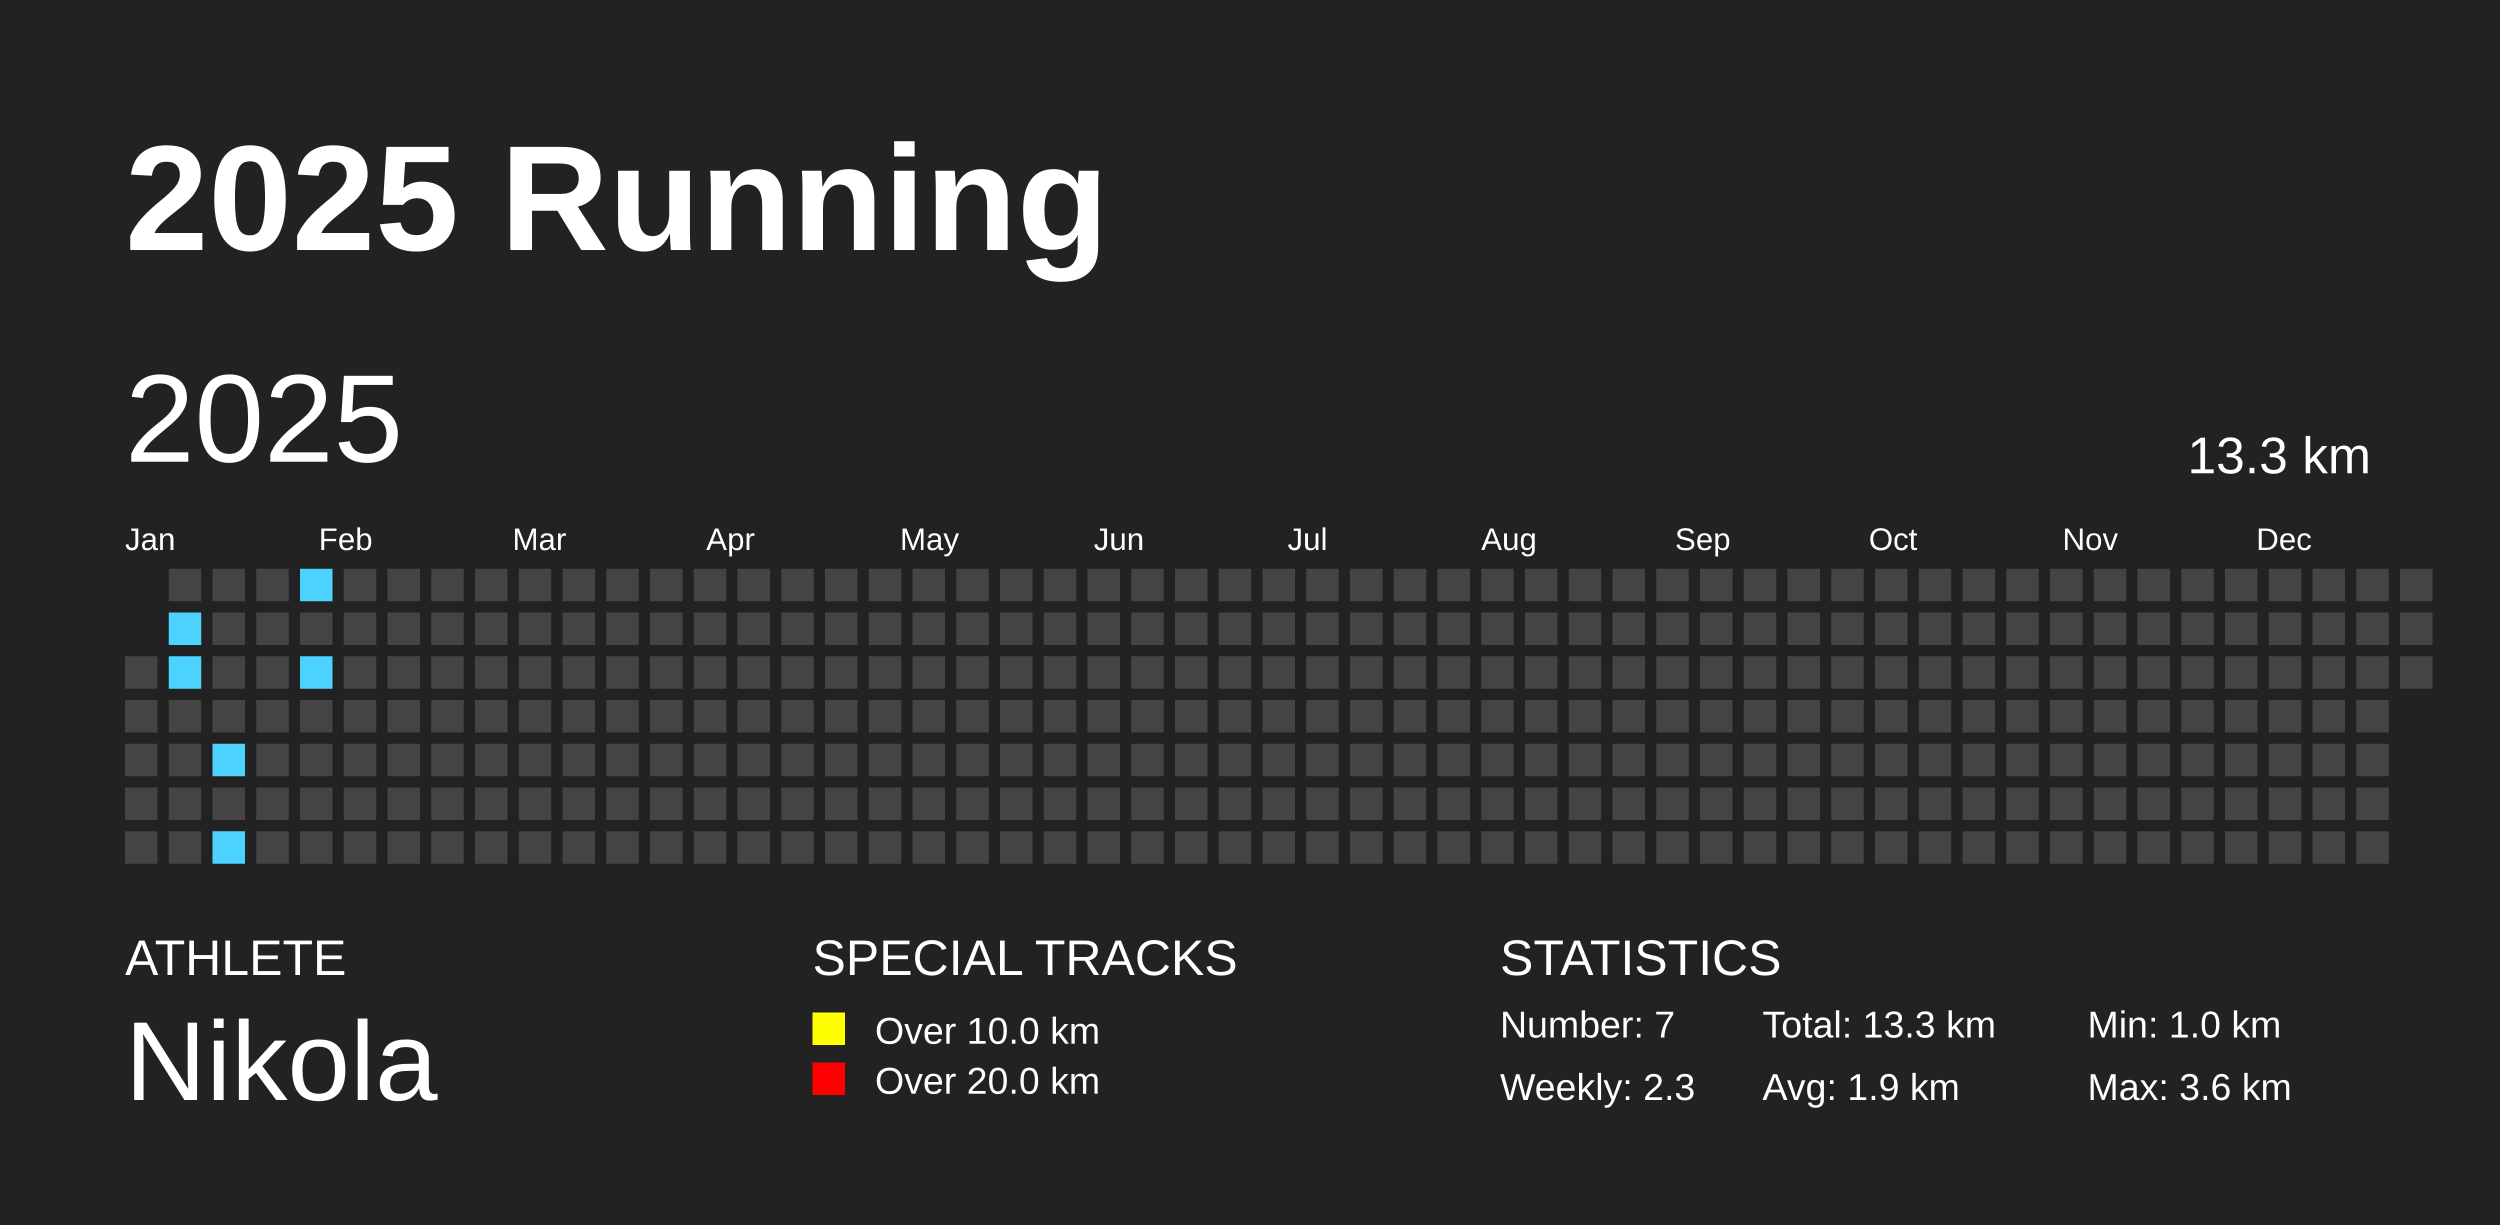
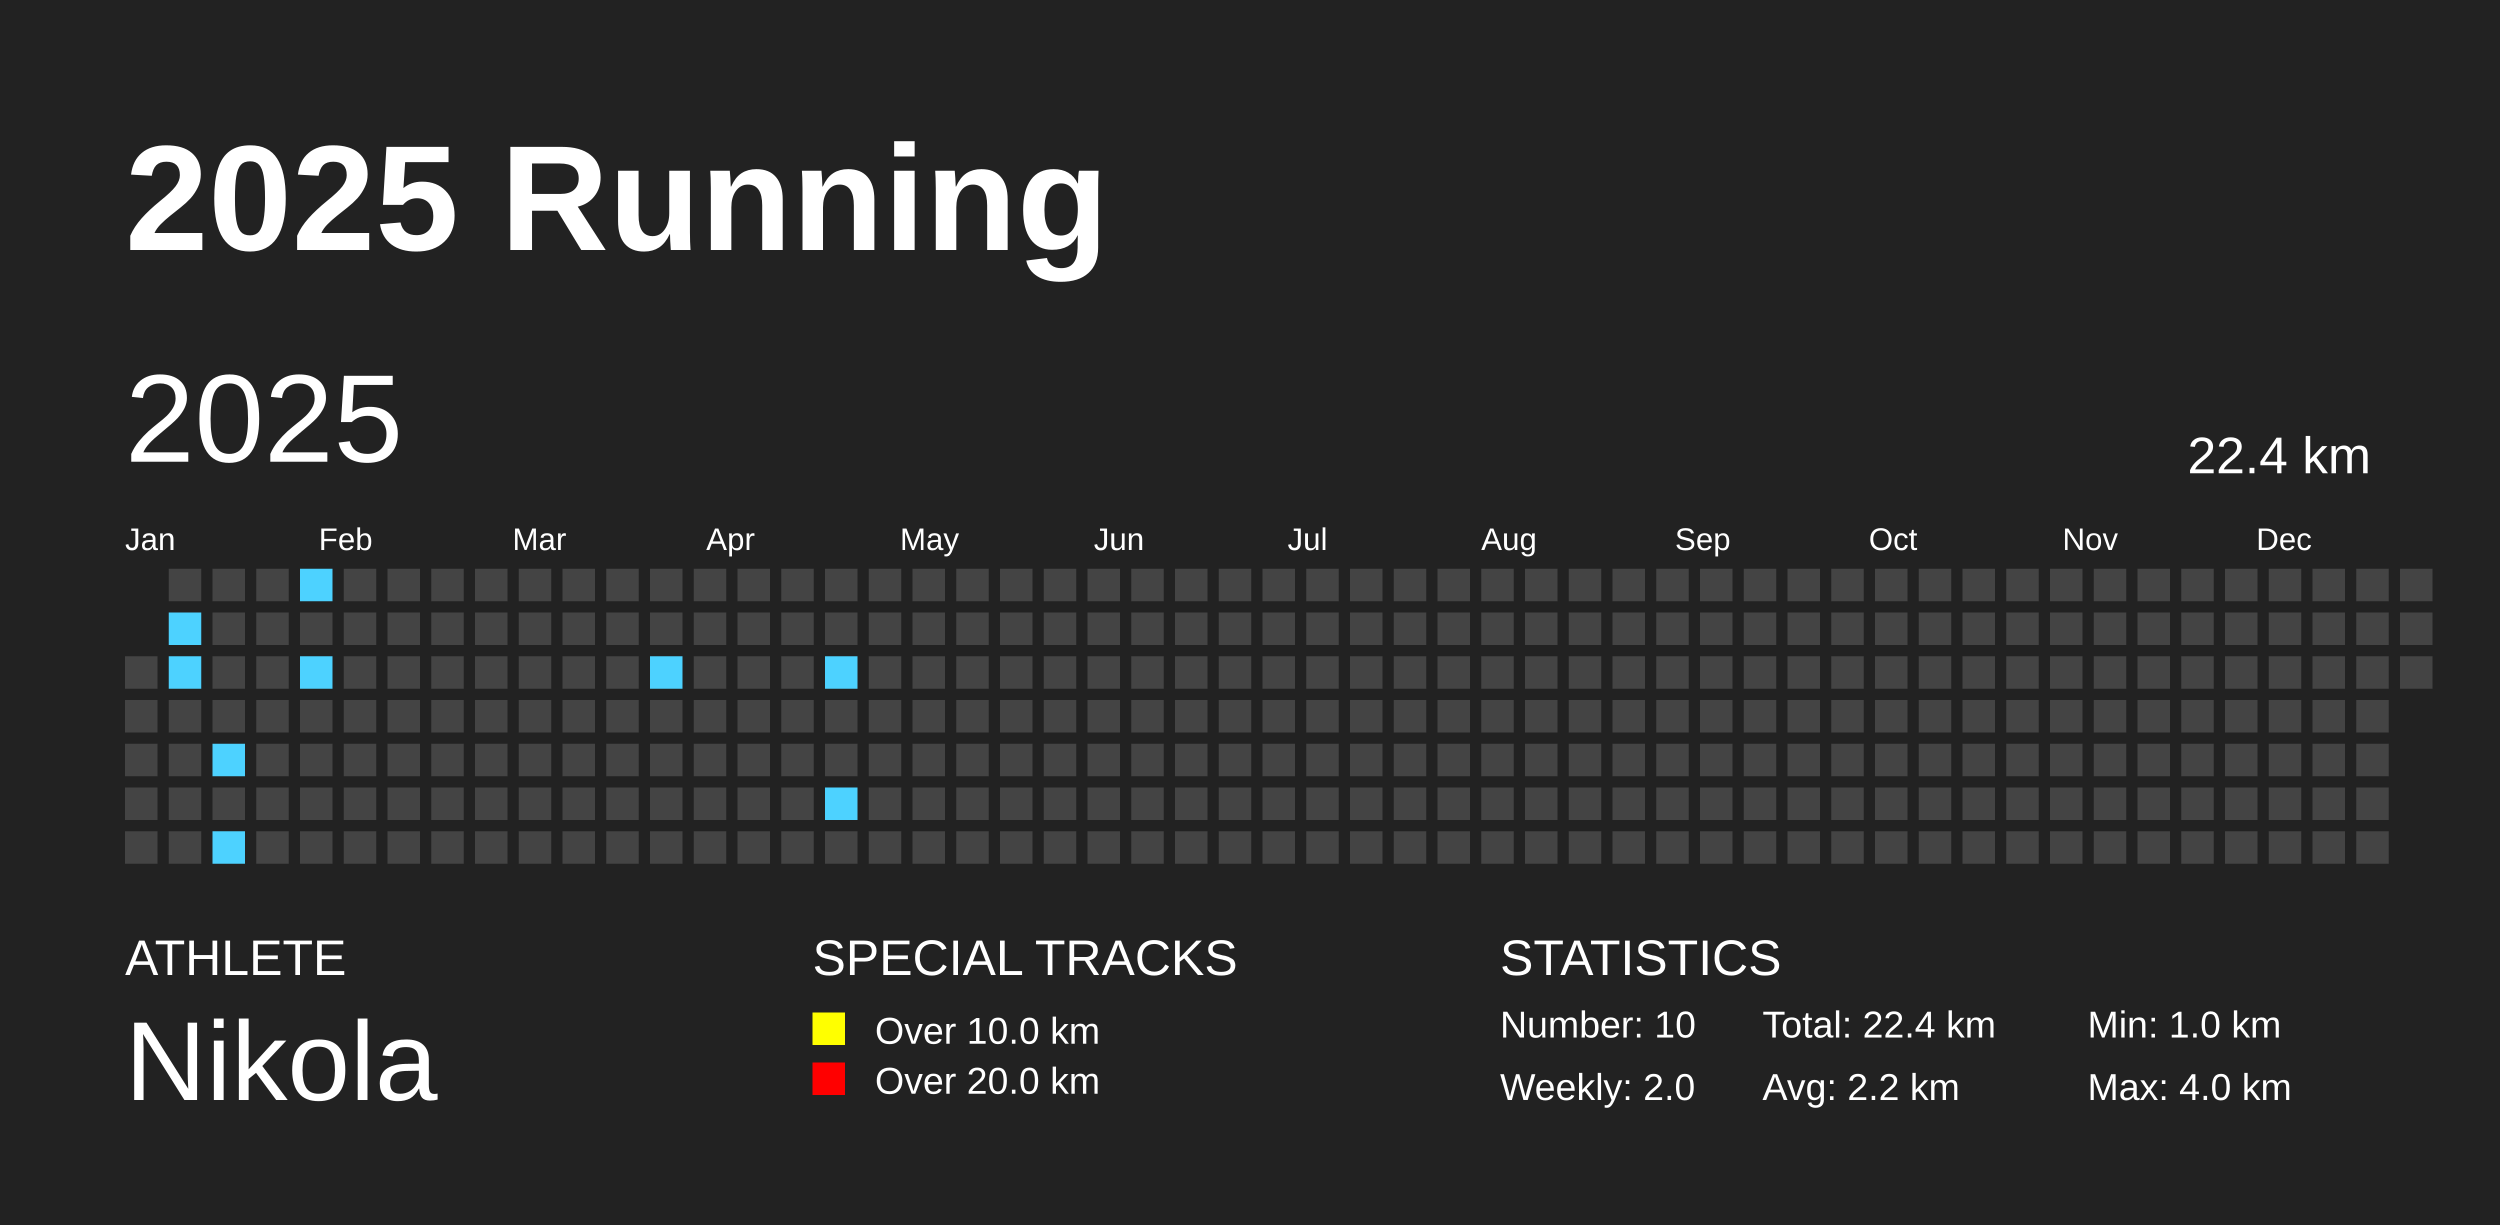
<svg xmlns="http://www.w3.org/2000/svg" baseProfile="full" height="98mm" version="1.1" viewBox="0,0,200,98" width="200mm">
  <defs />
  <rect fill="#222222" height="98" width="200" x="0" y="0" />
  <text fill="#FFFFFF" style="font-size:12px; font-family:Arial; font-weight:bold;" x="10" y="20">2025 Running</text>
  <text fill="#FFFFFF" style="font-size:4px; font-family:Arial" x="10" y="78">ATHLETE</text>
  <text fill="#FFFFFF" style="font-size:9px; font-family:Arial" x="10" y="88">Nikola</text>
  <text fill="#FFFFFF" style="font-size:4px; font-family:Arial" x="65" y="78">SPECIAL TRACKS</text>
  <rect fill="yellow" height="2.6" width="2.6" x="65" y="81" />
  <text fill="#FFFFFF" style="font-size:3px; font-family:Arial" x="70" y="83.5">Over 10.0 km</text>
  <rect fill="red" height="2.6" width="2.6" x="65" y="85" />
  <text fill="#FFFFFF" style="font-size:3px; font-family:Arial" x="70" y="87.5">Over 20.0 km</text>
  <text fill="#FFFFFF" style="font-size:4px; font-family:Arial" x="120" y="78">STATISTICS</text>
-   <text fill="#FFFFFF" style="font-size:3px; font-family:Arial" x="120" y="83">Number: 7</text>
-   <text fill="#FFFFFF" style="font-size:3px; font-family:Arial" x="120" y="88">Weekly: 2.3</text>
-   <text fill="#FFFFFF" style="font-size:3px; font-family:Arial" x="141" y="83">Total: 13.3 km</text>
-   <text fill="#FFFFFF" style="font-size:3px; font-family:Arial" x="141" y="88">Avg: 1.9 km</text>
+   <text fill="#FFFFFF" style="font-size:3px; font-family:Arial" x="120" y="83">Number: 10</text>
+   <text fill="#FFFFFF" style="font-size:3px; font-family:Arial" x="120" y="88">Weekly: 2.0</text>
+   <text fill="#FFFFFF" style="font-size:3px; font-family:Arial" x="141" y="83">Total: 22.4 km</text>
+   <text fill="#FFFFFF" style="font-size:3px; font-family:Arial" x="141" y="88">Avg: 2.2 km</text>
  <text fill="#FFFFFF" style="font-size:3px; font-family:Arial" x="167" y="83">Min: 1.0 km</text>
-   <text fill="#FFFFFF" style="font-size:3px; font-family:Arial" x="167" y="88">Max: 3.6 km</text>
+   <text fill="#FFFFFF" style="font-size:3px; font-family:Arial" x="167" y="88">Max: 4.0 km</text>
  <text dominant-baseline="hanging" fill="#FFFFFF" style="font-size:10.0px; font-family:Arial;" x="10" y="30">2025</text>
-   <text dominant-baseline="hanging" fill="#FFFFFF" style="font-size:4.125px; font-family:Arial;" x="175" y="35">13.3 km</text>
+   <text dominant-baseline="hanging" fill="#FFFFFF" style="font-size:4.125px; font-family:Arial;" x="175" y="35">22.4 km</text>
  <text fill="#FFFFFF" style="font-size:2.5px; font-family:Arial" x="10.0" y="44">Jan</text>
  <text fill="#FFFFFF" style="font-size:2.5px; font-family:Arial" x="25.5" y="44">Feb</text>
  <text fill="#FFFFFF" style="font-size:2.5px; font-family:Arial" x="41.0" y="44">Mar</text>
  <text fill="#FFFFFF" style="font-size:2.5px; font-family:Arial" x="56.5" y="44">Apr</text>
  <text fill="#FFFFFF" style="font-size:2.5px; font-family:Arial" x="72.0" y="44">May</text>
  <text fill="#FFFFFF" style="font-size:2.5px; font-family:Arial" x="87.5" y="44">Jun</text>
  <text fill="#FFFFFF" style="font-size:2.5px; font-family:Arial" x="103.0" y="44">Jul</text>
  <text fill="#FFFFFF" style="font-size:2.5px; font-family:Arial" x="118.5" y="44">Aug</text>
  <text fill="#FFFFFF" style="font-size:2.5px; font-family:Arial" x="134.0" y="44">Sep</text>
  <text fill="#FFFFFF" style="font-size:2.5px; font-family:Arial" x="149.5" y="44">Oct</text>
  <text fill="#FFFFFF" style="font-size:2.5px; font-family:Arial" x="165.0" y="44">Nov</text>
  <text fill="#FFFFFF" style="font-size:2.5px; font-family:Arial" x="180.5" y="44">Dec</text>
  <rect fill="#444444" height="2.6" width="2.6" x="10.0" y="52.5" />
  <rect fill="#444444" height="2.6" width="2.6" x="10.0" y="56.0" />
  <rect fill="#444444" height="2.6" width="2.6" x="10.0" y="59.5" />
  <rect fill="#444444" height="2.6" width="2.6" x="10.0" y="63.0" />
  <rect fill="#444444" height="2.6" width="2.6" x="10.0" y="66.5" />
  <rect fill="#444444" height="2.6" width="2.6" x="13.5" y="45.5" />
  <rect fill="#4DD2FF" height="2.6" width="2.6" x="13.5" y="49.0" />
  <rect fill="#4DD2FF" height="2.6" width="2.6" x="13.5" y="52.5" />
  <rect fill="#444444" height="2.6" width="2.6" x="13.5" y="56.0" />
  <rect fill="#444444" height="2.6" width="2.6" x="13.5" y="59.5" />
  <rect fill="#444444" height="2.6" width="2.6" x="13.5" y="63.0" />
  <rect fill="#444444" height="2.6" width="2.6" x="13.5" y="66.5" />
  <rect fill="#444444" height="2.6" width="2.6" x="17.0" y="45.5" />
  <rect fill="#444444" height="2.6" width="2.6" x="17.0" y="49.0" />
  <rect fill="#444444" height="2.6" width="2.6" x="17.0" y="52.5" />
  <rect fill="#444444" height="2.6" width="2.6" x="17.0" y="56.0" />
  <rect fill="#4DD2FF" height="2.6" width="2.6" x="17.0" y="59.5" />
  <rect fill="#444444" height="2.6" width="2.6" x="17.0" y="63.0" />
  <rect fill="#4DD2FF" height="2.6" width="2.6" x="17.0" y="66.5" />
  <rect fill="#444444" height="2.6" width="2.6" x="20.5" y="45.5" />
  <rect fill="#444444" height="2.6" width="2.6" x="20.5" y="49.0" />
  <rect fill="#444444" height="2.6" width="2.6" x="20.5" y="52.5" />
  <rect fill="#444444" height="2.6" width="2.6" x="20.5" y="56.0" />
  <rect fill="#444444" height="2.6" width="2.6" x="20.5" y="59.5" />
  <rect fill="#444444" height="2.6" width="2.6" x="20.5" y="63.0" />
  <rect fill="#444444" height="2.6" width="2.6" x="20.5" y="66.5" />
  <rect fill="#4DD2FF" height="2.6" width="2.6" x="24.0" y="45.5" />
  <rect fill="#444444" height="2.6" width="2.6" x="24.0" y="49.0" />
  <rect fill="#4DD2FF" height="2.6" width="2.6" x="24.0" y="52.5" />
  <rect fill="#444444" height="2.6" width="2.6" x="24.0" y="56.0" />
  <rect fill="#444444" height="2.6" width="2.6" x="24.0" y="59.5" />
  <rect fill="#444444" height="2.6" width="2.6" x="24.0" y="63.0" />
  <rect fill="#444444" height="2.6" width="2.6" x="24.0" y="66.5" />
  <rect fill="#444444" height="2.6" width="2.6" x="27.5" y="45.5" />
  <rect fill="#444444" height="2.6" width="2.6" x="27.5" y="49.0" />
  <rect fill="#444444" height="2.6" width="2.6" x="27.5" y="52.5" />
  <rect fill="#444444" height="2.6" width="2.6" x="27.5" y="56.0" />
  <rect fill="#444444" height="2.6" width="2.6" x="27.5" y="59.5" />
  <rect fill="#444444" height="2.6" width="2.6" x="27.5" y="63.0" />
  <rect fill="#444444" height="2.6" width="2.6" x="27.5" y="66.5" />
  <rect fill="#444444" height="2.6" width="2.6" x="31.0" y="45.5" />
  <rect fill="#444444" height="2.6" width="2.6" x="31.0" y="49.0" />
  <rect fill="#444444" height="2.6" width="2.6" x="31.0" y="52.5" />
  <rect fill="#444444" height="2.6" width="2.6" x="31.0" y="56.0" />
  <rect fill="#444444" height="2.6" width="2.6" x="31.0" y="59.5" />
  <rect fill="#444444" height="2.6" width="2.6" x="31.0" y="63.0" />
  <rect fill="#444444" height="2.6" width="2.6" x="31.0" y="66.5" />
  <rect fill="#444444" height="2.6" width="2.6" x="34.5" y="45.5" />
  <rect fill="#444444" height="2.6" width="2.6" x="34.5" y="49.0" />
  <rect fill="#444444" height="2.6" width="2.6" x="34.5" y="52.5" />
  <rect fill="#444444" height="2.6" width="2.6" x="34.5" y="56.0" />
  <rect fill="#444444" height="2.6" width="2.6" x="34.5" y="59.5" />
  <rect fill="#444444" height="2.6" width="2.6" x="34.5" y="63.0" />
  <rect fill="#444444" height="2.6" width="2.6" x="34.5" y="66.5" />
  <rect fill="#444444" height="2.6" width="2.6" x="38.0" y="45.5" />
  <rect fill="#444444" height="2.6" width="2.6" x="38.0" y="49.0" />
  <rect fill="#444444" height="2.6" width="2.6" x="38.0" y="52.5" />
  <rect fill="#444444" height="2.6" width="2.6" x="38.0" y="56.0" />
  <rect fill="#444444" height="2.6" width="2.6" x="38.0" y="59.5" />
  <rect fill="#444444" height="2.6" width="2.6" x="38.0" y="63.0" />
  <rect fill="#444444" height="2.6" width="2.6" x="38.0" y="66.5" />
  <rect fill="#444444" height="2.6" width="2.6" x="41.5" y="45.5" />
  <rect fill="#444444" height="2.6" width="2.6" x="41.5" y="49.0" />
  <rect fill="#444444" height="2.6" width="2.6" x="41.5" y="52.5" />
  <rect fill="#444444" height="2.6" width="2.6" x="41.5" y="56.0" />
  <rect fill="#444444" height="2.6" width="2.6" x="41.5" y="59.5" />
  <rect fill="#444444" height="2.6" width="2.6" x="41.5" y="63.0" />
  <rect fill="#444444" height="2.6" width="2.6" x="41.5" y="66.5" />
  <rect fill="#444444" height="2.6" width="2.6" x="45.0" y="45.5" />
  <rect fill="#444444" height="2.6" width="2.6" x="45.0" y="49.0" />
  <rect fill="#444444" height="2.6" width="2.6" x="45.0" y="52.5" />
  <rect fill="#444444" height="2.6" width="2.6" x="45.0" y="56.0" />
  <rect fill="#444444" height="2.6" width="2.6" x="45.0" y="59.5" />
  <rect fill="#444444" height="2.6" width="2.6" x="45.0" y="63.0" />
  <rect fill="#444444" height="2.6" width="2.6" x="45.0" y="66.5" />
  <rect fill="#444444" height="2.6" width="2.6" x="48.5" y="45.5" />
  <rect fill="#444444" height="2.6" width="2.6" x="48.5" y="49.0" />
  <rect fill="#444444" height="2.6" width="2.6" x="48.5" y="52.5" />
  <rect fill="#444444" height="2.6" width="2.6" x="48.5" y="56.0" />
  <rect fill="#444444" height="2.6" width="2.6" x="48.5" y="59.5" />
  <rect fill="#444444" height="2.6" width="2.6" x="48.5" y="63.0" />
  <rect fill="#444444" height="2.6" width="2.6" x="48.5" y="66.5" />
  <rect fill="#444444" height="2.6" width="2.6" x="52.0" y="45.5" />
  <rect fill="#444444" height="2.6" width="2.6" x="52.0" y="49.0" />
-   <rect fill="#444444" height="2.6" width="2.6" x="52.0" y="52.5" />
+   <rect fill="#4DD2FF" height="2.6" width="2.6" x="52.0" y="52.5" />
  <rect fill="#444444" height="2.6" width="2.6" x="52.0" y="56.0" />
  <rect fill="#444444" height="2.6" width="2.6" x="52.0" y="59.5" />
  <rect fill="#444444" height="2.6" width="2.6" x="52.0" y="63.0" />
  <rect fill="#444444" height="2.6" width="2.6" x="52.0" y="66.5" />
  <rect fill="#444444" height="2.6" width="2.6" x="55.5" y="45.5" />
  <rect fill="#444444" height="2.6" width="2.6" x="55.5" y="49.0" />
  <rect fill="#444444" height="2.6" width="2.6" x="55.5" y="52.5" />
  <rect fill="#444444" height="2.6" width="2.6" x="55.5" y="56.0" />
  <rect fill="#444444" height="2.6" width="2.6" x="55.5" y="59.5" />
  <rect fill="#444444" height="2.6" width="2.6" x="55.5" y="63.0" />
  <rect fill="#444444" height="2.6" width="2.6" x="55.5" y="66.5" />
  <rect fill="#444444" height="2.6" width="2.6" x="59.0" y="45.5" />
  <rect fill="#444444" height="2.6" width="2.6" x="59.0" y="49.0" />
  <rect fill="#444444" height="2.6" width="2.6" x="59.0" y="52.5" />
  <rect fill="#444444" height="2.6" width="2.6" x="59.0" y="56.0" />
  <rect fill="#444444" height="2.6" width="2.6" x="59.0" y="59.5" />
  <rect fill="#444444" height="2.6" width="2.6" x="59.0" y="63.0" />
  <rect fill="#444444" height="2.6" width="2.6" x="59.0" y="66.5" />
  <rect fill="#444444" height="2.6" width="2.6" x="62.5" y="45.5" />
  <rect fill="#444444" height="2.6" width="2.6" x="62.5" y="49.0" />
  <rect fill="#444444" height="2.6" width="2.6" x="62.5" y="52.5" />
  <rect fill="#444444" height="2.6" width="2.6" x="62.5" y="56.0" />
  <rect fill="#444444" height="2.6" width="2.6" x="62.5" y="59.5" />
  <rect fill="#444444" height="2.6" width="2.6" x="62.5" y="63.0" />
  <rect fill="#444444" height="2.6" width="2.6" x="62.5" y="66.5" />
  <rect fill="#444444" height="2.6" width="2.6" x="66.0" y="45.5" />
  <rect fill="#444444" height="2.6" width="2.6" x="66.0" y="49.0" />
-   <rect fill="#444444" height="2.6" width="2.6" x="66.0" y="52.5" />
+   <rect fill="#4DD2FF" height="2.6" width="2.6" x="66.0" y="52.5" />
  <rect fill="#444444" height="2.6" width="2.6" x="66.0" y="56.0" />
  <rect fill="#444444" height="2.6" width="2.6" x="66.0" y="59.5" />
-   <rect fill="#444444" height="2.6" width="2.6" x="66.0" y="63.0" />
+   <rect fill="#4DD2FF" height="2.6" width="2.6" x="66.0" y="63.0" />
  <rect fill="#444444" height="2.6" width="2.6" x="66.0" y="66.5" />
  <rect fill="#444444" height="2.6" width="2.6" x="69.5" y="45.5" />
  <rect fill="#444444" height="2.6" width="2.6" x="69.5" y="49.0" />
  <rect fill="#444444" height="2.6" width="2.6" x="69.5" y="52.5" />
  <rect fill="#444444" height="2.6" width="2.6" x="69.5" y="56.0" />
  <rect fill="#444444" height="2.6" width="2.6" x="69.5" y="59.5" />
  <rect fill="#444444" height="2.6" width="2.6" x="69.5" y="63.0" />
  <rect fill="#444444" height="2.6" width="2.6" x="69.5" y="66.5" />
  <rect fill="#444444" height="2.6" width="2.6" x="73.0" y="45.5" />
  <rect fill="#444444" height="2.6" width="2.6" x="73.0" y="49.0" />
  <rect fill="#444444" height="2.6" width="2.6" x="73.0" y="52.5" />
  <rect fill="#444444" height="2.6" width="2.6" x="73.0" y="56.0" />
  <rect fill="#444444" height="2.6" width="2.6" x="73.0" y="59.5" />
  <rect fill="#444444" height="2.6" width="2.6" x="73.0" y="63.0" />
  <rect fill="#444444" height="2.6" width="2.6" x="73.0" y="66.5" />
  <rect fill="#444444" height="2.6" width="2.6" x="76.5" y="45.5" />
  <rect fill="#444444" height="2.6" width="2.6" x="76.5" y="49.0" />
  <rect fill="#444444" height="2.6" width="2.6" x="76.5" y="52.5" />
  <rect fill="#444444" height="2.6" width="2.6" x="76.5" y="56.0" />
  <rect fill="#444444" height="2.6" width="2.6" x="76.5" y="59.5" />
  <rect fill="#444444" height="2.6" width="2.6" x="76.5" y="63.0" />
  <rect fill="#444444" height="2.6" width="2.6" x="76.5" y="66.5" />
  <rect fill="#444444" height="2.6" width="2.6" x="80.0" y="45.5" />
  <rect fill="#444444" height="2.6" width="2.6" x="80.0" y="49.0" />
  <rect fill="#444444" height="2.6" width="2.6" x="80.0" y="52.5" />
  <rect fill="#444444" height="2.6" width="2.6" x="80.0" y="56.0" />
  <rect fill="#444444" height="2.6" width="2.6" x="80.0" y="59.5" />
  <rect fill="#444444" height="2.6" width="2.6" x="80.0" y="63.0" />
  <rect fill="#444444" height="2.6" width="2.6" x="80.0" y="66.5" />
  <rect fill="#444444" height="2.6" width="2.6" x="83.5" y="45.5" />
  <rect fill="#444444" height="2.6" width="2.6" x="83.5" y="49.0" />
  <rect fill="#444444" height="2.6" width="2.6" x="83.5" y="52.5" />
  <rect fill="#444444" height="2.6" width="2.6" x="83.5" y="56.0" />
  <rect fill="#444444" height="2.6" width="2.6" x="83.5" y="59.5" />
  <rect fill="#444444" height="2.6" width="2.6" x="83.5" y="63.0" />
  <rect fill="#444444" height="2.6" width="2.6" x="83.5" y="66.5" />
  <rect fill="#444444" height="2.6" width="2.6" x="87.0" y="45.5" />
  <rect fill="#444444" height="2.6" width="2.6" x="87.0" y="49.0" />
  <rect fill="#444444" height="2.6" width="2.6" x="87.0" y="52.5" />
  <rect fill="#444444" height="2.6" width="2.6" x="87.0" y="56.0" />
  <rect fill="#444444" height="2.6" width="2.6" x="87.0" y="59.5" />
  <rect fill="#444444" height="2.6" width="2.6" x="87.0" y="63.0" />
  <rect fill="#444444" height="2.6" width="2.6" x="87.0" y="66.5" />
  <rect fill="#444444" height="2.6" width="2.6" x="90.5" y="45.5" />
  <rect fill="#444444" height="2.6" width="2.6" x="90.5" y="49.0" />
  <rect fill="#444444" height="2.6" width="2.6" x="90.5" y="52.5" />
  <rect fill="#444444" height="2.6" width="2.6" x="90.5" y="56.0" />
  <rect fill="#444444" height="2.6" width="2.6" x="90.5" y="59.5" />
  <rect fill="#444444" height="2.6" width="2.6" x="90.5" y="63.0" />
  <rect fill="#444444" height="2.6" width="2.6" x="90.5" y="66.5" />
  <rect fill="#444444" height="2.6" width="2.6" x="94.0" y="45.5" />
  <rect fill="#444444" height="2.6" width="2.6" x="94.0" y="49.0" />
  <rect fill="#444444" height="2.6" width="2.6" x="94.0" y="52.5" />
  <rect fill="#444444" height="2.6" width="2.6" x="94.0" y="56.0" />
  <rect fill="#444444" height="2.6" width="2.6" x="94.0" y="59.5" />
  <rect fill="#444444" height="2.6" width="2.6" x="94.0" y="63.0" />
  <rect fill="#444444" height="2.6" width="2.6" x="94.0" y="66.5" />
  <rect fill="#444444" height="2.6" width="2.6" x="97.5" y="45.5" />
  <rect fill="#444444" height="2.6" width="2.6" x="97.5" y="49.0" />
  <rect fill="#444444" height="2.6" width="2.6" x="97.5" y="52.5" />
  <rect fill="#444444" height="2.6" width="2.6" x="97.5" y="56.0" />
  <rect fill="#444444" height="2.6" width="2.6" x="97.5" y="59.5" />
  <rect fill="#444444" height="2.6" width="2.6" x="97.5" y="63.0" />
  <rect fill="#444444" height="2.6" width="2.6" x="97.5" y="66.5" />
  <rect fill="#444444" height="2.6" width="2.6" x="101.0" y="45.5" />
  <rect fill="#444444" height="2.6" width="2.6" x="101.0" y="49.0" />
  <rect fill="#444444" height="2.6" width="2.6" x="101.0" y="52.5" />
  <rect fill="#444444" height="2.6" width="2.6" x="101.0" y="56.0" />
  <rect fill="#444444" height="2.6" width="2.6" x="101.0" y="59.5" />
  <rect fill="#444444" height="2.6" width="2.6" x="101.0" y="63.0" />
  <rect fill="#444444" height="2.6" width="2.6" x="101.0" y="66.5" />
  <rect fill="#444444" height="2.6" width="2.6" x="104.5" y="45.5" />
  <rect fill="#444444" height="2.6" width="2.6" x="104.5" y="49.0" />
  <rect fill="#444444" height="2.6" width="2.6" x="104.5" y="52.5" />
  <rect fill="#444444" height="2.6" width="2.6" x="104.5" y="56.0" />
  <rect fill="#444444" height="2.6" width="2.6" x="104.5" y="59.5" />
  <rect fill="#444444" height="2.6" width="2.6" x="104.5" y="63.0" />
  <rect fill="#444444" height="2.6" width="2.6" x="104.5" y="66.5" />
  <rect fill="#444444" height="2.6" width="2.6" x="108.0" y="45.5" />
  <rect fill="#444444" height="2.6" width="2.6" x="108.0" y="49.0" />
  <rect fill="#444444" height="2.6" width="2.6" x="108.0" y="52.5" />
  <rect fill="#444444" height="2.6" width="2.6" x="108.0" y="56.0" />
  <rect fill="#444444" height="2.6" width="2.6" x="108.0" y="59.5" />
  <rect fill="#444444" height="2.6" width="2.6" x="108.0" y="63.0" />
  <rect fill="#444444" height="2.6" width="2.6" x="108.0" y="66.5" />
  <rect fill="#444444" height="2.6" width="2.6" x="111.5" y="45.5" />
  <rect fill="#444444" height="2.6" width="2.6" x="111.5" y="49.0" />
  <rect fill="#444444" height="2.6" width="2.6" x="111.5" y="52.5" />
  <rect fill="#444444" height="2.6" width="2.6" x="111.5" y="56.0" />
  <rect fill="#444444" height="2.6" width="2.6" x="111.5" y="59.5" />
  <rect fill="#444444" height="2.6" width="2.6" x="111.5" y="63.0" />
  <rect fill="#444444" height="2.6" width="2.6" x="111.5" y="66.5" />
  <rect fill="#444444" height="2.6" width="2.6" x="115.0" y="45.5" />
  <rect fill="#444444" height="2.6" width="2.6" x="115.0" y="49.0" />
  <rect fill="#444444" height="2.6" width="2.6" x="115.0" y="52.5" />
  <rect fill="#444444" height="2.6" width="2.6" x="115.0" y="56.0" />
  <rect fill="#444444" height="2.6" width="2.6" x="115.0" y="59.5" />
  <rect fill="#444444" height="2.6" width="2.6" x="115.0" y="63.0" />
  <rect fill="#444444" height="2.6" width="2.6" x="115.0" y="66.5" />
  <rect fill="#444444" height="2.6" width="2.6" x="118.5" y="45.5" />
  <rect fill="#444444" height="2.6" width="2.6" x="118.5" y="49.0" />
  <rect fill="#444444" height="2.6" width="2.6" x="118.5" y="52.5" />
  <rect fill="#444444" height="2.6" width="2.6" x="118.5" y="56.0" />
  <rect fill="#444444" height="2.6" width="2.6" x="118.5" y="59.5" />
  <rect fill="#444444" height="2.6" width="2.6" x="118.5" y="63.0" />
  <rect fill="#444444" height="2.6" width="2.6" x="118.5" y="66.5" />
  <rect fill="#444444" height="2.6" width="2.6" x="122.0" y="45.5" />
  <rect fill="#444444" height="2.6" width="2.6" x="122.0" y="49.0" />
  <rect fill="#444444" height="2.6" width="2.6" x="122.0" y="52.5" />
  <rect fill="#444444" height="2.6" width="2.6" x="122.0" y="56.0" />
  <rect fill="#444444" height="2.6" width="2.6" x="122.0" y="59.5" />
  <rect fill="#444444" height="2.6" width="2.6" x="122.0" y="63.0" />
  <rect fill="#444444" height="2.6" width="2.6" x="122.0" y="66.5" />
  <rect fill="#444444" height="2.6" width="2.6" x="125.5" y="45.5" />
  <rect fill="#444444" height="2.6" width="2.6" x="125.5" y="49.0" />
  <rect fill="#444444" height="2.6" width="2.6" x="125.5" y="52.5" />
  <rect fill="#444444" height="2.6" width="2.6" x="125.5" y="56.0" />
  <rect fill="#444444" height="2.6" width="2.6" x="125.5" y="59.5" />
  <rect fill="#444444" height="2.6" width="2.6" x="125.5" y="63.0" />
  <rect fill="#444444" height="2.6" width="2.6" x="125.5" y="66.5" />
  <rect fill="#444444" height="2.6" width="2.6" x="129.0" y="45.5" />
  <rect fill="#444444" height="2.6" width="2.6" x="129.0" y="49.0" />
  <rect fill="#444444" height="2.6" width="2.6" x="129.0" y="52.5" />
  <rect fill="#444444" height="2.6" width="2.6" x="129.0" y="56.0" />
  <rect fill="#444444" height="2.6" width="2.6" x="129.0" y="59.5" />
  <rect fill="#444444" height="2.6" width="2.6" x="129.0" y="63.0" />
  <rect fill="#444444" height="2.6" width="2.6" x="129.0" y="66.5" />
  <rect fill="#444444" height="2.6" width="2.6" x="132.5" y="45.5" />
  <rect fill="#444444" height="2.6" width="2.6" x="132.5" y="49.0" />
  <rect fill="#444444" height="2.6" width="2.6" x="132.5" y="52.5" />
  <rect fill="#444444" height="2.6" width="2.6" x="132.5" y="56.0" />
  <rect fill="#444444" height="2.6" width="2.6" x="132.5" y="59.5" />
  <rect fill="#444444" height="2.6" width="2.6" x="132.5" y="63.0" />
  <rect fill="#444444" height="2.6" width="2.6" x="132.5" y="66.5" />
  <rect fill="#444444" height="2.6" width="2.6" x="136.0" y="45.5" />
  <rect fill="#444444" height="2.6" width="2.6" x="136.0" y="49.0" />
  <rect fill="#444444" height="2.6" width="2.6" x="136.0" y="52.5" />
  <rect fill="#444444" height="2.6" width="2.6" x="136.0" y="56.0" />
  <rect fill="#444444" height="2.6" width="2.6" x="136.0" y="59.5" />
  <rect fill="#444444" height="2.6" width="2.6" x="136.0" y="63.0" />
  <rect fill="#444444" height="2.6" width="2.6" x="136.0" y="66.5" />
  <rect fill="#444444" height="2.6" width="2.6" x="139.5" y="45.5" />
  <rect fill="#444444" height="2.6" width="2.6" x="139.5" y="49.0" />
  <rect fill="#444444" height="2.6" width="2.6" x="139.5" y="52.5" />
  <rect fill="#444444" height="2.6" width="2.6" x="139.5" y="56.0" />
  <rect fill="#444444" height="2.6" width="2.6" x="139.5" y="59.5" />
  <rect fill="#444444" height="2.6" width="2.6" x="139.5" y="63.0" />
  <rect fill="#444444" height="2.6" width="2.6" x="139.5" y="66.5" />
  <rect fill="#444444" height="2.6" width="2.6" x="143.0" y="45.5" />
  <rect fill="#444444" height="2.6" width="2.6" x="143.0" y="49.0" />
  <rect fill="#444444" height="2.6" width="2.6" x="143.0" y="52.5" />
  <rect fill="#444444" height="2.6" width="2.6" x="143.0" y="56.0" />
  <rect fill="#444444" height="2.6" width="2.6" x="143.0" y="59.5" />
  <rect fill="#444444" height="2.6" width="2.6" x="143.0" y="63.0" />
  <rect fill="#444444" height="2.6" width="2.6" x="143.0" y="66.5" />
  <rect fill="#444444" height="2.6" width="2.6" x="146.5" y="45.5" />
  <rect fill="#444444" height="2.6" width="2.6" x="146.5" y="49.0" />
  <rect fill="#444444" height="2.6" width="2.6" x="146.5" y="52.5" />
  <rect fill="#444444" height="2.6" width="2.6" x="146.5" y="56.0" />
  <rect fill="#444444" height="2.6" width="2.6" x="146.5" y="59.5" />
  <rect fill="#444444" height="2.6" width="2.6" x="146.5" y="63.0" />
  <rect fill="#444444" height="2.6" width="2.6" x="146.5" y="66.5" />
  <rect fill="#444444" height="2.6" width="2.6" x="150.0" y="45.5" />
  <rect fill="#444444" height="2.6" width="2.6" x="150.0" y="49.0" />
  <rect fill="#444444" height="2.6" width="2.6" x="150.0" y="52.5" />
  <rect fill="#444444" height="2.6" width="2.6" x="150.0" y="56.0" />
  <rect fill="#444444" height="2.6" width="2.6" x="150.0" y="59.5" />
  <rect fill="#444444" height="2.6" width="2.6" x="150.0" y="63.0" />
  <rect fill="#444444" height="2.6" width="2.6" x="150.0" y="66.5" />
  <rect fill="#444444" height="2.6" width="2.6" x="153.5" y="45.5" />
  <rect fill="#444444" height="2.6" width="2.6" x="153.5" y="49.0" />
  <rect fill="#444444" height="2.6" width="2.6" x="153.5" y="52.5" />
  <rect fill="#444444" height="2.6" width="2.6" x="153.5" y="56.0" />
  <rect fill="#444444" height="2.6" width="2.6" x="153.5" y="59.5" />
  <rect fill="#444444" height="2.6" width="2.6" x="153.5" y="63.0" />
  <rect fill="#444444" height="2.6" width="2.6" x="153.5" y="66.5" />
  <rect fill="#444444" height="2.6" width="2.6" x="157.0" y="45.5" />
  <rect fill="#444444" height="2.6" width="2.6" x="157.0" y="49.0" />
  <rect fill="#444444" height="2.6" width="2.6" x="157.0" y="52.5" />
  <rect fill="#444444" height="2.6" width="2.6" x="157.0" y="56.0" />
  <rect fill="#444444" height="2.6" width="2.6" x="157.0" y="59.5" />
  <rect fill="#444444" height="2.6" width="2.6" x="157.0" y="63.0" />
  <rect fill="#444444" height="2.6" width="2.6" x="157.0" y="66.5" />
  <rect fill="#444444" height="2.6" width="2.6" x="160.5" y="45.5" />
  <rect fill="#444444" height="2.6" width="2.6" x="160.5" y="49.0" />
  <rect fill="#444444" height="2.6" width="2.6" x="160.5" y="52.5" />
  <rect fill="#444444" height="2.6" width="2.6" x="160.5" y="56.0" />
  <rect fill="#444444" height="2.6" width="2.6" x="160.5" y="59.5" />
  <rect fill="#444444" height="2.6" width="2.6" x="160.5" y="63.0" />
  <rect fill="#444444" height="2.6" width="2.6" x="160.5" y="66.5" />
  <rect fill="#444444" height="2.6" width="2.6" x="164.0" y="45.5" />
  <rect fill="#444444" height="2.6" width="2.6" x="164.0" y="49.0" />
  <rect fill="#444444" height="2.6" width="2.6" x="164.0" y="52.5" />
  <rect fill="#444444" height="2.6" width="2.6" x="164.0" y="56.0" />
  <rect fill="#444444" height="2.6" width="2.6" x="164.0" y="59.5" />
  <rect fill="#444444" height="2.6" width="2.6" x="164.0" y="63.0" />
  <rect fill="#444444" height="2.6" width="2.6" x="164.0" y="66.5" />
  <rect fill="#444444" height="2.6" width="2.6" x="167.5" y="45.5" />
  <rect fill="#444444" height="2.6" width="2.6" x="167.5" y="49.0" />
  <rect fill="#444444" height="2.6" width="2.6" x="167.5" y="52.5" />
  <rect fill="#444444" height="2.6" width="2.6" x="167.5" y="56.0" />
  <rect fill="#444444" height="2.6" width="2.6" x="167.5" y="59.5" />
  <rect fill="#444444" height="2.6" width="2.6" x="167.5" y="63.0" />
  <rect fill="#444444" height="2.6" width="2.6" x="167.5" y="66.5" />
  <rect fill="#444444" height="2.6" width="2.6" x="171.0" y="45.5" />
  <rect fill="#444444" height="2.6" width="2.6" x="171.0" y="49.0" />
  <rect fill="#444444" height="2.6" width="2.6" x="171.0" y="52.5" />
  <rect fill="#444444" height="2.6" width="2.6" x="171.0" y="56.0" />
  <rect fill="#444444" height="2.6" width="2.6" x="171.0" y="59.5" />
  <rect fill="#444444" height="2.6" width="2.6" x="171.0" y="63.0" />
  <rect fill="#444444" height="2.6" width="2.6" x="171.0" y="66.5" />
  <rect fill="#444444" height="2.6" width="2.6" x="174.5" y="45.5" />
  <rect fill="#444444" height="2.6" width="2.6" x="174.5" y="49.0" />
  <rect fill="#444444" height="2.6" width="2.6" x="174.5" y="52.5" />
  <rect fill="#444444" height="2.6" width="2.6" x="174.5" y="56.0" />
  <rect fill="#444444" height="2.6" width="2.6" x="174.5" y="59.5" />
  <rect fill="#444444" height="2.6" width="2.6" x="174.5" y="63.0" />
  <rect fill="#444444" height="2.6" width="2.6" x="174.5" y="66.5" />
  <rect fill="#444444" height="2.6" width="2.6" x="178.0" y="45.5" />
  <rect fill="#444444" height="2.6" width="2.6" x="178.0" y="49.0" />
  <rect fill="#444444" height="2.6" width="2.6" x="178.0" y="52.5" />
  <rect fill="#444444" height="2.6" width="2.6" x="178.0" y="56.0" />
  <rect fill="#444444" height="2.6" width="2.6" x="178.0" y="59.5" />
  <rect fill="#444444" height="2.6" width="2.6" x="178.0" y="63.0" />
  <rect fill="#444444" height="2.6" width="2.6" x="178.0" y="66.5" />
  <rect fill="#444444" height="2.6" width="2.6" x="181.5" y="45.5" />
  <rect fill="#444444" height="2.6" width="2.6" x="181.5" y="49.0" />
  <rect fill="#444444" height="2.6" width="2.6" x="181.5" y="52.5" />
  <rect fill="#444444" height="2.6" width="2.6" x="181.5" y="56.0" />
  <rect fill="#444444" height="2.6" width="2.6" x="181.5" y="59.5" />
  <rect fill="#444444" height="2.6" width="2.6" x="181.5" y="63.0" />
  <rect fill="#444444" height="2.6" width="2.6" x="181.5" y="66.5" />
  <rect fill="#444444" height="2.6" width="2.6" x="185.0" y="45.5" />
  <rect fill="#444444" height="2.6" width="2.6" x="185.0" y="49.0" />
  <rect fill="#444444" height="2.6" width="2.6" x="185.0" y="52.5" />
  <rect fill="#444444" height="2.6" width="2.6" x="185.0" y="56.0" />
  <rect fill="#444444" height="2.6" width="2.6" x="185.0" y="59.5" />
  <rect fill="#444444" height="2.6" width="2.6" x="185.0" y="63.0" />
  <rect fill="#444444" height="2.6" width="2.6" x="185.0" y="66.5" />
  <rect fill="#444444" height="2.6" width="2.6" x="188.5" y="45.5" />
  <rect fill="#444444" height="2.6" width="2.6" x="188.5" y="49.0" />
  <rect fill="#444444" height="2.6" width="2.6" x="188.5" y="52.5" />
  <rect fill="#444444" height="2.6" width="2.6" x="188.5" y="56.0" />
  <rect fill="#444444" height="2.6" width="2.6" x="188.5" y="59.5" />
  <rect fill="#444444" height="2.6" width="2.6" x="188.5" y="63.0" />
  <rect fill="#444444" height="2.6" width="2.6" x="188.5" y="66.5" />
  <rect fill="#444444" height="2.6" width="2.6" x="192.0" y="45.5" />
  <rect fill="#444444" height="2.6" width="2.6" x="192.0" y="49.0" />
  <rect fill="#444444" height="2.6" width="2.6" x="192.0" y="52.5" />
</svg>
